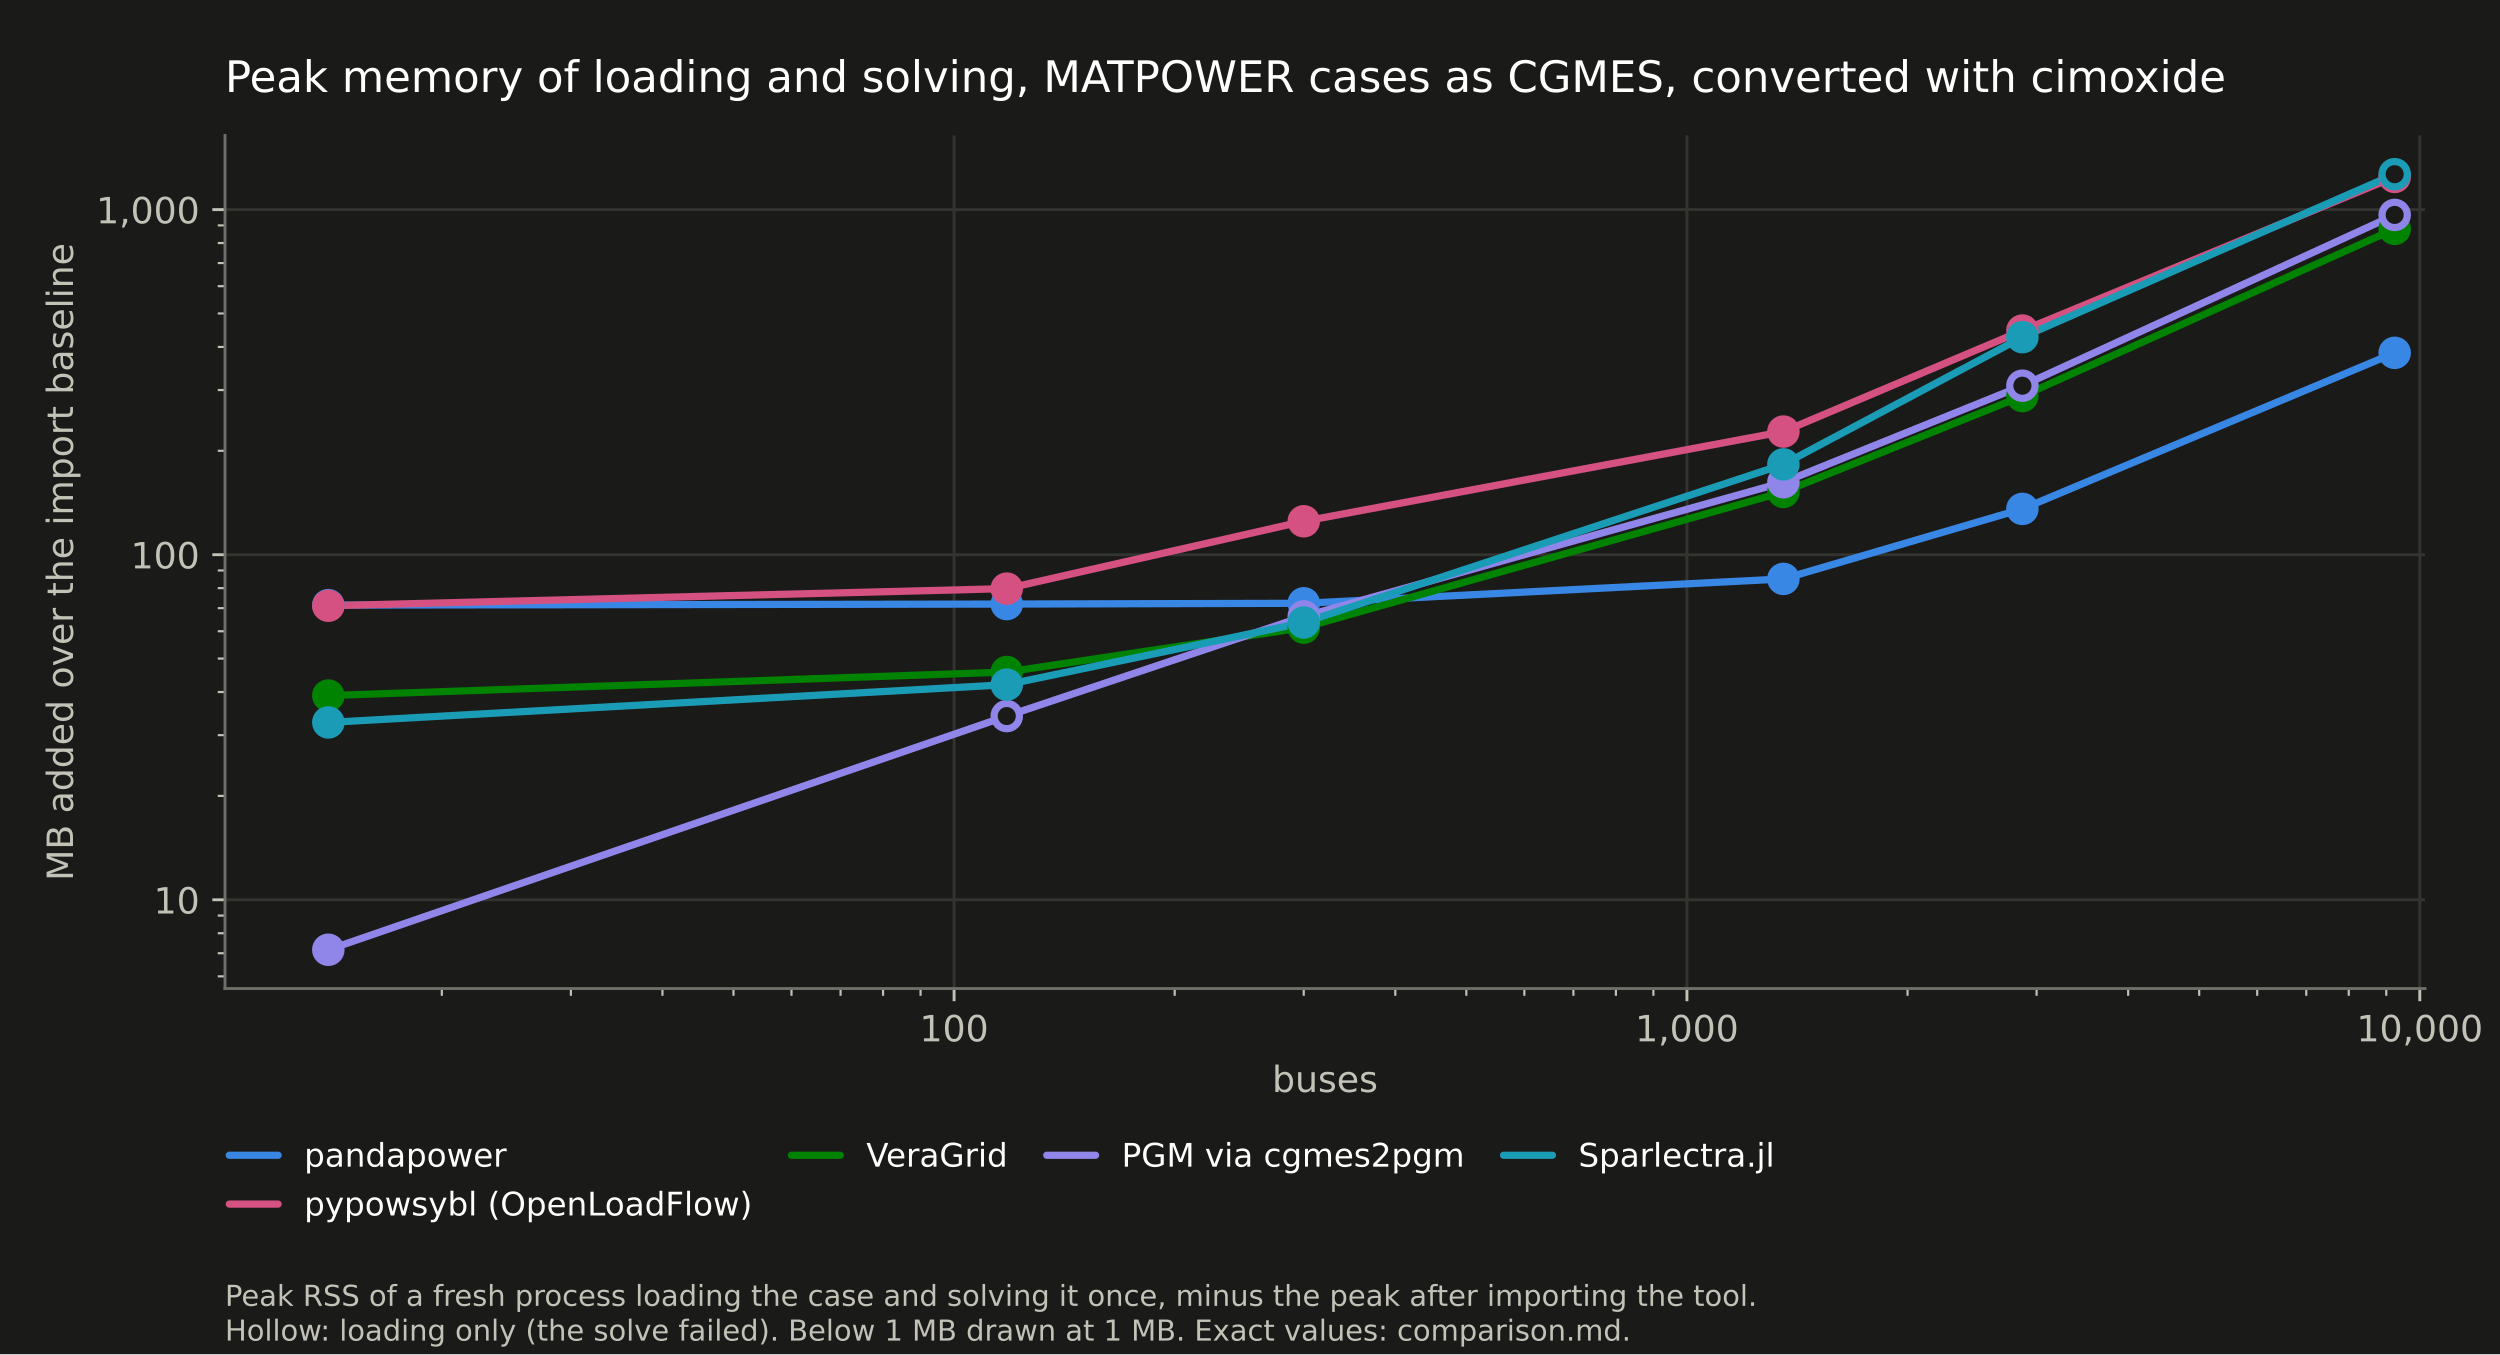
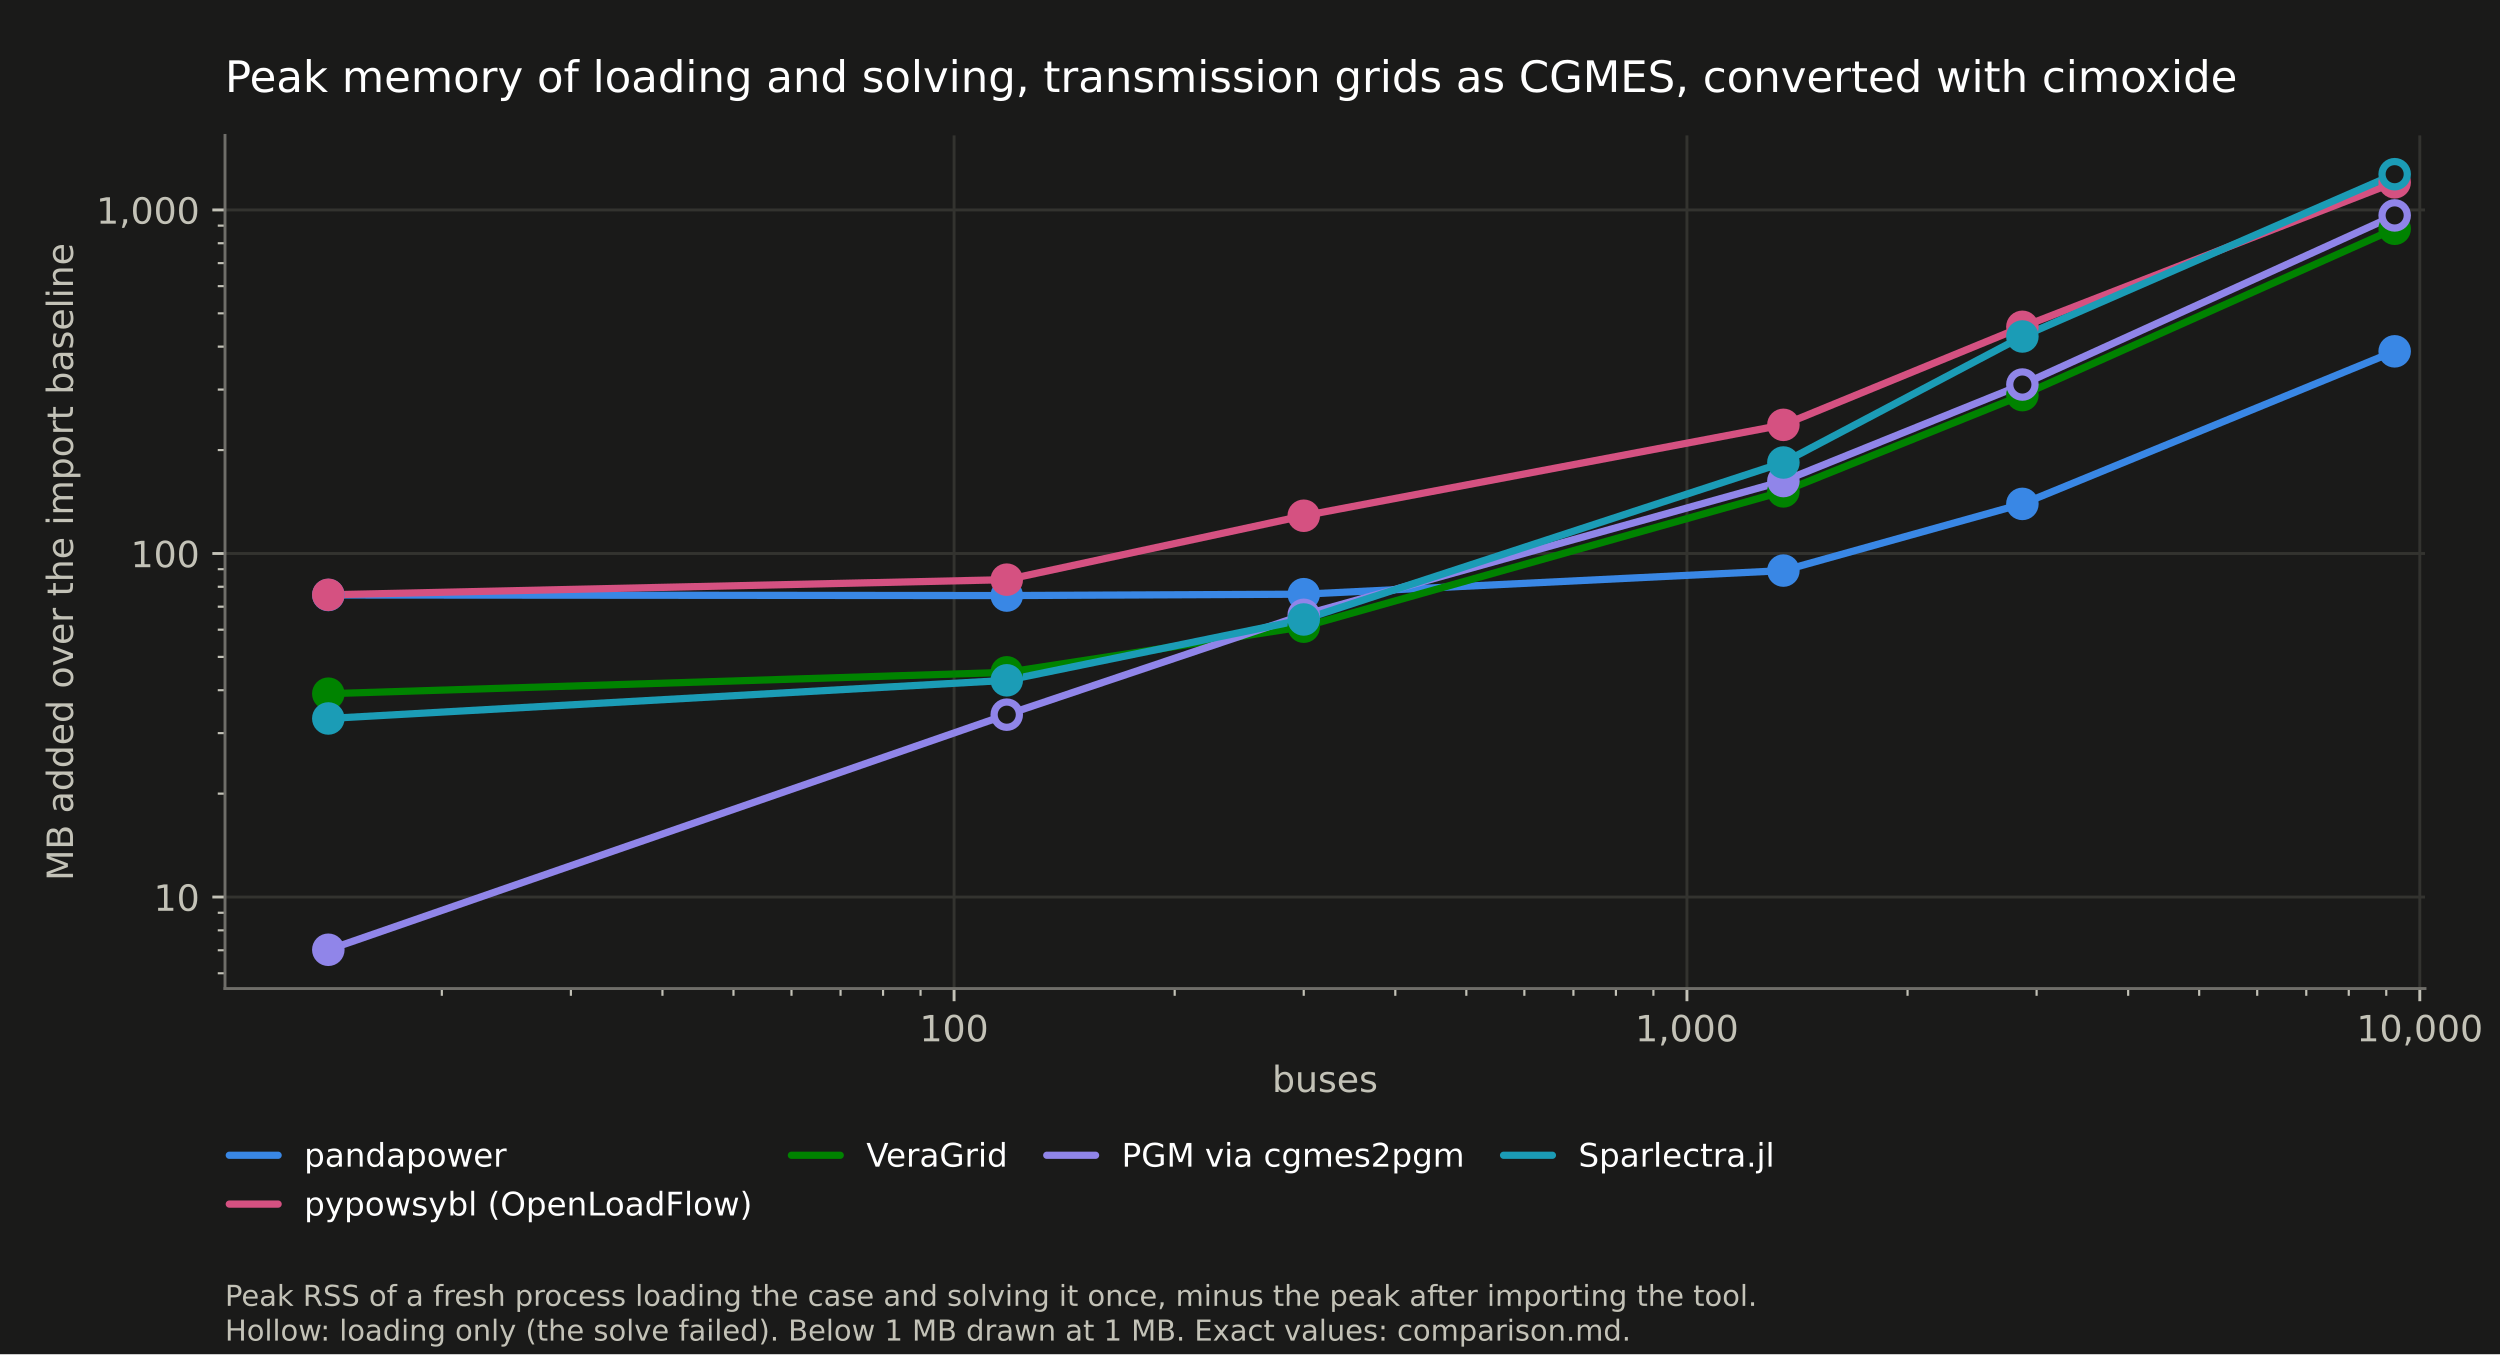
<svg xmlns="http://www.w3.org/2000/svg" xmlns:xlink="http://www.w3.org/1999/xlink" width="691.2pt" height="374.4pt" viewBox="0 0 691.2 374.4" version="1.1">
  <defs>
    <style type="text/css">*{stroke-linejoin: round; stroke-linecap: butt}</style>
  </defs>
  <g id="figure_1">
    <g id="patch_1">
      <path d="M 0 374.4  L 691.2 374.4  L 691.2 0  L 0 0  z " style="fill: #1a1a19" />
    </g>
    <g id="axes_1">
      <g id="patch_2">
        <path d="M 62.208 273.312  L 670.464 273.312  L 670.464 37.44  L 62.208 37.44  z " style="fill: #1a1a19" />
      </g>
      <g id="matplotlib.axis_1">
        <g id="xtick_1">
          <g id="line2d_1">
            <path d="M 263.784 273.312  L 263.784 37.44  " clip-path="url(#pc0a371b898)" style="fill: none; stroke: #33332f; stroke-width: 0.8; stroke-linecap: square" />
          </g>
          <g id="line2d_2">
            <defs>
              <path id="m5ec1d65c88" d="M 0 0  L 0 3.5  " style="stroke: #c3c2b7; stroke-width: 0.8" />
            </defs>
            <g>
              <use xlink:href="#m5ec1d65c88" x="263.784" y="273.312" style="fill: #c3c2b7; stroke: #c3c2b7; stroke-width: 0.8" />
            </g>
          </g>
          <g id="text_1">
            <text style="font-size: 10px; font-family: 'DejaVu Sans', 'Bitstream Vera Sans', 'Computer Modern Sans Serif', 'Lucida Grande', 'Verdana', 'Geneva', 'Lucid', 'Arial', 'Helvetica', 'Avant Garde', sans-serif; text-anchor: middle; fill: #c3c2b7" x="263.784" y="287.91" transform="rotate(-0 263.7842 287.9097)">100</text>
          </g>
        </g>
        <g id="xtick_2">
          <g id="line2d_3">
            <path d="M 466.404 273.312  L 466.404 37.44  " clip-path="url(#pc0a371b898)" style="fill: none; stroke: #33332f; stroke-width: 0.8; stroke-linecap: square" />
          </g>
          <g id="line2d_4">
            <g>
              <use xlink:href="#m5ec1d65c88" x="466.404" y="273.312" style="fill: #c3c2b7; stroke: #c3c2b7; stroke-width: 0.8" />
            </g>
          </g>
          <g id="text_2">
            <text style="font-size: 10px; font-family: 'DejaVu Sans', 'Bitstream Vera Sans', 'Computer Modern Sans Serif', 'Lucida Grande', 'Verdana', 'Geneva', 'Lucid', 'Arial', 'Helvetica', 'Avant Garde', sans-serif; text-anchor: middle; fill: #c3c2b7" x="466.404" y="287.91" transform="rotate(-0 466.4036 287.9097)">1,000</text>
          </g>
        </g>
        <g id="xtick_3">
          <g id="line2d_5">
            <path d="M 669.023 273.312  L 669.023 37.44  " clip-path="url(#pc0a371b898)" style="fill: none; stroke: #33332f; stroke-width: 0.8; stroke-linecap: square" />
          </g>
          <g id="line2d_6">
            <g>
              <use xlink:href="#m5ec1d65c88" x="669.023" y="273.312" style="fill: #c3c2b7; stroke: #c3c2b7; stroke-width: 0.8" />
            </g>
          </g>
          <g id="text_3">
            <text style="font-size: 10px; font-family: 'DejaVu Sans', 'Bitstream Vera Sans', 'Computer Modern Sans Serif', 'Lucida Grande', 'Verdana', 'Geneva', 'Lucid', 'Arial', 'Helvetica', 'Avant Garde', sans-serif; text-anchor: middle; fill: #c3c2b7" x="669.023" y="287.91" transform="rotate(-0 669.023 287.9097)">10,000</text>
          </g>
        </g>
        <g id="xtick_4">
          <g id="line2d_7">
            <defs>
              <path id="m5e015acaa7" d="M 0 0  L 0 2  " style="stroke: #c3c2b7; stroke-width: 0.6" />
            </defs>
            <g>
              <use xlink:href="#m5e015acaa7" x="122.159" y="273.312" style="fill: #c3c2b7; stroke: #c3c2b7; stroke-width: 0.6" />
            </g>
          </g>
        </g>
        <g id="xtick_5">
          <g id="line2d_8">
            <g>
              <use xlink:href="#m5e015acaa7" x="157.839" y="273.312" style="fill: #c3c2b7; stroke: #c3c2b7; stroke-width: 0.6" />
            </g>
          </g>
        </g>
        <g id="xtick_6">
          <g id="line2d_9">
            <g>
              <use xlink:href="#m5e015acaa7" x="183.154" y="273.312" style="fill: #c3c2b7; stroke: #c3c2b7; stroke-width: 0.6" />
            </g>
          </g>
        </g>
        <g id="xtick_7">
          <g id="line2d_10">
            <g>
              <use xlink:href="#m5e015acaa7" x="202.79" y="273.312" style="fill: #c3c2b7; stroke: #c3c2b7; stroke-width: 0.6" />
            </g>
          </g>
        </g>
        <g id="xtick_8">
          <g id="line2d_11">
            <g>
              <use xlink:href="#m5e015acaa7" x="218.833" y="273.312" style="fill: #c3c2b7; stroke: #c3c2b7; stroke-width: 0.6" />
            </g>
          </g>
        </g>
        <g id="xtick_9">
          <g id="line2d_12">
            <g>
              <use xlink:href="#m5e015acaa7" x="232.398" y="273.312" style="fill: #c3c2b7; stroke: #c3c2b7; stroke-width: 0.6" />
            </g>
          </g>
        </g>
        <g id="xtick_10">
          <g id="line2d_13">
            <g>
              <use xlink:href="#m5e015acaa7" x="244.148" y="273.312" style="fill: #c3c2b7; stroke: #c3c2b7; stroke-width: 0.6" />
            </g>
          </g>
        </g>
        <g id="xtick_11">
          <g id="line2d_14">
            <g>
              <use xlink:href="#m5e015acaa7" x="254.513" y="273.312" style="fill: #c3c2b7; stroke: #c3c2b7; stroke-width: 0.6" />
            </g>
          </g>
        </g>
        <g id="xtick_12">
          <g id="line2d_15">
            <g>
              <use xlink:href="#m5e015acaa7" x="324.779" y="273.312" style="fill: #c3c2b7; stroke: #c3c2b7; stroke-width: 0.6" />
            </g>
          </g>
        </g>
        <g id="xtick_13">
          <g id="line2d_16">
            <g>
              <use xlink:href="#m5e015acaa7" x="360.458" y="273.312" style="fill: #c3c2b7; stroke: #c3c2b7; stroke-width: 0.6" />
            </g>
          </g>
        </g>
        <g id="xtick_14">
          <g id="line2d_17">
            <g>
              <use xlink:href="#m5e015acaa7" x="385.773" y="273.312" style="fill: #c3c2b7; stroke: #c3c2b7; stroke-width: 0.6" />
            </g>
          </g>
        </g>
        <g id="xtick_15">
          <g id="line2d_18">
            <g>
              <use xlink:href="#m5e015acaa7" x="405.409" y="273.312" style="fill: #c3c2b7; stroke: #c3c2b7; stroke-width: 0.6" />
            </g>
          </g>
        </g>
        <g id="xtick_16">
          <g id="line2d_19">
            <g>
              <use xlink:href="#m5e015acaa7" x="421.453" y="273.312" style="fill: #c3c2b7; stroke: #c3c2b7; stroke-width: 0.6" />
            </g>
          </g>
        </g>
        <g id="xtick_17">
          <g id="line2d_20">
            <g>
              <use xlink:href="#m5e015acaa7" x="435.017" y="273.312" style="fill: #c3c2b7; stroke: #c3c2b7; stroke-width: 0.6" />
            </g>
          </g>
        </g>
        <g id="xtick_18">
          <g id="line2d_21">
            <g>
              <use xlink:href="#m5e015acaa7" x="446.768" y="273.312" style="fill: #c3c2b7; stroke: #c3c2b7; stroke-width: 0.6" />
            </g>
          </g>
        </g>
        <g id="xtick_19">
          <g id="line2d_22">
            <g>
              <use xlink:href="#m5e015acaa7" x="457.132" y="273.312" style="fill: #c3c2b7; stroke: #c3c2b7; stroke-width: 0.6" />
            </g>
          </g>
        </g>
        <g id="xtick_20">
          <g id="line2d_23">
            <g>
              <use xlink:href="#m5e015acaa7" x="527.398" y="273.312" style="fill: #c3c2b7; stroke: #c3c2b7; stroke-width: 0.6" />
            </g>
          </g>
        </g>
        <g id="xtick_21">
          <g id="line2d_24">
            <g>
              <use xlink:href="#m5e015acaa7" x="563.078" y="273.312" style="fill: #c3c2b7; stroke: #c3c2b7; stroke-width: 0.6" />
            </g>
          </g>
        </g>
        <g id="xtick_22">
          <g id="line2d_25">
            <g>
              <use xlink:href="#m5e015acaa7" x="588.393" y="273.312" style="fill: #c3c2b7; stroke: #c3c2b7; stroke-width: 0.6" />
            </g>
          </g>
        </g>
        <g id="xtick_23">
          <g id="line2d_26">
            <g>
              <use xlink:href="#m5e015acaa7" x="608.029" y="273.312" style="fill: #c3c2b7; stroke: #c3c2b7; stroke-width: 0.6" />
            </g>
          </g>
        </g>
        <g id="xtick_24">
          <g id="line2d_27">
            <g>
              <use xlink:href="#m5e015acaa7" x="624.072" y="273.312" style="fill: #c3c2b7; stroke: #c3c2b7; stroke-width: 0.6" />
            </g>
          </g>
        </g>
        <g id="xtick_25">
          <g id="line2d_28">
            <g>
              <use xlink:href="#m5e015acaa7" x="637.637" y="273.312" style="fill: #c3c2b7; stroke: #c3c2b7; stroke-width: 0.6" />
            </g>
          </g>
        </g>
        <g id="xtick_26">
          <g id="line2d_29">
            <g>
              <use xlink:href="#m5e015acaa7" x="649.387" y="273.312" style="fill: #c3c2b7; stroke: #c3c2b7; stroke-width: 0.6" />
            </g>
          </g>
        </g>
        <g id="xtick_27">
          <g id="line2d_30">
            <g>
              <use xlink:href="#m5e015acaa7" x="659.752" y="273.312" style="fill: #c3c2b7; stroke: #c3c2b7; stroke-width: 0.6" />
            </g>
          </g>
        </g>
        <g id="text_4">
          <text style="font-size: 10px; font-family: 'DejaVu Sans', 'Bitstream Vera Sans', 'Computer Modern Sans Serif', 'Lucida Grande', 'Verdana', 'Geneva', 'Lucid', 'Arial', 'Helvetica', 'Avant Garde', sans-serif; text-anchor: middle; fill: #c3c2b7" x="366.336" y="301.91" transform="rotate(-0 366.336 301.9104)">buses</text>
        </g>
      </g>
      <g id="matplotlib.axis_2">
        <g id="ytick_1">
          <g id="line2d_31">
-             <path d="M 62.208 248.771  L 670.464 248.771  " clip-path="url(#pc0a371b898)" style="fill: none; stroke: #33332f; stroke-width: 0.8; stroke-linecap: square" />
+             <path d="M 62.208 248.015  L 670.464 248.015  " clip-path="url(#pc0a371b898)" style="fill: none; stroke: #33332f; stroke-width: 0.8; stroke-linecap: square" />
          </g>
          <g id="line2d_32">
            <defs>
              <path id="mb448b4ee46" d="M 0 0  L -3.5 0  " style="stroke: #c3c2b7; stroke-width: 0.8" />
            </defs>
            <g>
-               <use xlink:href="#mb448b4ee46" x="62.208" y="248.771" style="fill: #c3c2b7; stroke: #c3c2b7; stroke-width: 0.8" />
+               <use xlink:href="#mb448b4ee46" x="62.208" y="248.015" style="fill: #c3c2b7; stroke: #c3c2b7; stroke-width: 0.8" />
            </g>
          </g>
          <g id="text_5">
-             <text style="font-size: 10px; font-family: 'DejaVu Sans', 'Bitstream Vera Sans', 'Computer Modern Sans Serif', 'Lucida Grande', 'Verdana', 'Geneva', 'Lucid', 'Arial', 'Helvetica', 'Avant Garde', sans-serif; text-anchor: end; fill: #c3c2b7" x="55.208" y="252.57" transform="rotate(-0 55.208 252.57)">10</text>
+             <text style="font-size: 10px; font-family: 'DejaVu Sans', 'Bitstream Vera Sans', 'Computer Modern Sans Serif', 'Lucida Grande', 'Verdana', 'Geneva', 'Lucid', 'Arial', 'Helvetica', 'Avant Garde', sans-serif; text-anchor: end; fill: #c3c2b7" x="55.208" y="251.813" transform="rotate(-0 55.208 251.8134)">10</text>
          </g>
        </g>
        <g id="ytick_2">
          <g id="line2d_33">
-             <path d="M 62.208 153.361  L 670.464 153.361  " clip-path="url(#pc0a371b898)" style="fill: none; stroke: #33332f; stroke-width: 0.8; stroke-linecap: square" />
+             <path d="M 62.208 153.027  L 670.464 153.027  " clip-path="url(#pc0a371b898)" style="fill: none; stroke: #33332f; stroke-width: 0.8; stroke-linecap: square" />
          </g>
          <g id="line2d_34">
            <g>
-               <use xlink:href="#mb448b4ee46" x="62.208" y="153.361" style="fill: #c3c2b7; stroke: #c3c2b7; stroke-width: 0.8" />
+               <use xlink:href="#mb448b4ee46" x="62.208" y="153.027" style="fill: #c3c2b7; stroke: #c3c2b7; stroke-width: 0.8" />
            </g>
          </g>
          <g id="text_6">
-             <text style="font-size: 10px; font-family: 'DejaVu Sans', 'Bitstream Vera Sans', 'Computer Modern Sans Serif', 'Lucida Grande', 'Verdana', 'Geneva', 'Lucid', 'Arial', 'Helvetica', 'Avant Garde', sans-serif; text-anchor: end; fill: #c3c2b7" x="55.208" y="157.159" transform="rotate(-0 55.208 157.1595)">100</text>
+             <text style="font-size: 10px; font-family: 'DejaVu Sans', 'Bitstream Vera Sans', 'Computer Modern Sans Serif', 'Lucida Grande', 'Verdana', 'Geneva', 'Lucid', 'Arial', 'Helvetica', 'Avant Garde', sans-serif; text-anchor: end; fill: #c3c2b7" x="55.208" y="156.825" transform="rotate(-0 55.208 156.8254)">100</text>
          </g>
        </g>
        <g id="ytick_3">
          <g id="line2d_35">
-             <path d="M 62.208 57.95  L 670.464 57.95  " clip-path="url(#pc0a371b898)" style="fill: none; stroke: #33332f; stroke-width: 0.8; stroke-linecap: square" />
+             <path d="M 62.208 58.039  L 670.464 58.039  " clip-path="url(#pc0a371b898)" style="fill: none; stroke: #33332f; stroke-width: 0.8; stroke-linecap: square" />
          </g>
          <g id="line2d_36">
            <g>
-               <use xlink:href="#mb448b4ee46" x="62.208" y="57.95" style="fill: #c3c2b7; stroke: #c3c2b7; stroke-width: 0.8" />
+               <use xlink:href="#mb448b4ee46" x="62.208" y="58.039" style="fill: #c3c2b7; stroke: #c3c2b7; stroke-width: 0.8" />
            </g>
          </g>
          <g id="text_7">
-             <text style="font-size: 10px; font-family: 'DejaVu Sans', 'Bitstream Vera Sans', 'Computer Modern Sans Serif', 'Lucida Grande', 'Verdana', 'Geneva', 'Lucid', 'Arial', 'Helvetica', 'Avant Garde', sans-serif; text-anchor: end; fill: #c3c2b7" x="55.208" y="61.749" transform="rotate(-0 55.208 61.74888)">1,000</text>
+             <text style="font-size: 10px; font-family: 'DejaVu Sans', 'Bitstream Vera Sans', 'Computer Modern Sans Serif', 'Lucida Grande', 'Verdana', 'Geneva', 'Lucid', 'Arial', 'Helvetica', 'Avant Garde', sans-serif; text-anchor: end; fill: #c3c2b7" x="55.208" y="61.837" transform="rotate(-0 55.208 61.83739)">1,000</text>
          </g>
        </g>
        <g id="ytick_4">
          <g id="line2d_37">
            <defs>
              <path id="m039c7db84e" d="M 0 0  L -2 0  " style="stroke: #c3c2b7; stroke-width: 0.6" />
            </defs>
            <g>
-               <use xlink:href="#m039c7db84e" x="62.208" y="269.938" style="fill: #c3c2b7; stroke: #c3c2b7; stroke-width: 0.6" />
+               <use xlink:href="#m039c7db84e" x="62.208" y="269.088" style="fill: #c3c2b7; stroke: #c3c2b7; stroke-width: 0.6" />
            </g>
          </g>
        </g>
        <g id="ytick_5">
          <g id="line2d_38">
            <g>
-               <use xlink:href="#m039c7db84e" x="62.208" y="263.551" style="fill: #c3c2b7; stroke: #c3c2b7; stroke-width: 0.6" />
+               <use xlink:href="#m039c7db84e" x="62.208" y="262.728" style="fill: #c3c2b7; stroke: #c3c2b7; stroke-width: 0.6" />
            </g>
          </g>
        </g>
        <g id="ytick_6">
          <g id="line2d_39">
            <g>
-               <use xlink:href="#m039c7db84e" x="62.208" y="258.017" style="fill: #c3c2b7; stroke: #c3c2b7; stroke-width: 0.6" />
+               <use xlink:href="#m039c7db84e" x="62.208" y="257.22" style="fill: #c3c2b7; stroke: #c3c2b7; stroke-width: 0.6" />
            </g>
          </g>
        </g>
        <g id="ytick_7">
          <g id="line2d_40">
            <g>
-               <use xlink:href="#m039c7db84e" x="62.208" y="253.137" style="fill: #c3c2b7; stroke: #c3c2b7; stroke-width: 0.6" />
+               <use xlink:href="#m039c7db84e" x="62.208" y="252.361" style="fill: #c3c2b7; stroke: #c3c2b7; stroke-width: 0.6" />
            </g>
          </g>
        </g>
        <g id="ytick_8">
          <g id="line2d_41">
            <g>
-               <use xlink:href="#m039c7db84e" x="62.208" y="220.05" style="fill: #c3c2b7; stroke: #c3c2b7; stroke-width: 0.6" />
+               <use xlink:href="#m039c7db84e" x="62.208" y="219.42" style="fill: #c3c2b7; stroke: #c3c2b7; stroke-width: 0.6" />
            </g>
          </g>
        </g>
        <g id="ytick_9">
          <g id="line2d_42">
            <g>
-               <use xlink:href="#m039c7db84e" x="62.208" y="203.249" style="fill: #c3c2b7; stroke: #c3c2b7; stroke-width: 0.6" />
+               <use xlink:href="#m039c7db84e" x="62.208" y="202.694" style="fill: #c3c2b7; stroke: #c3c2b7; stroke-width: 0.6" />
            </g>
          </g>
        </g>
        <g id="ytick_10">
          <g id="line2d_43">
            <g>
-               <use xlink:href="#m039c7db84e" x="62.208" y="191.328" style="fill: #c3c2b7; stroke: #c3c2b7; stroke-width: 0.6" />
+               <use xlink:href="#m039c7db84e" x="62.208" y="190.826" style="fill: #c3c2b7; stroke: #c3c2b7; stroke-width: 0.6" />
            </g>
          </g>
        </g>
        <g id="ytick_11">
          <g id="line2d_44">
            <g>
-               <use xlink:href="#m039c7db84e" x="62.208" y="182.082" style="fill: #c3c2b7; stroke: #c3c2b7; stroke-width: 0.6" />
+               <use xlink:href="#m039c7db84e" x="62.208" y="181.621" style="fill: #c3c2b7; stroke: #c3c2b7; stroke-width: 0.6" />
            </g>
          </g>
        </g>
        <g id="ytick_12">
          <g id="line2d_45">
            <g>
-               <use xlink:href="#m039c7db84e" x="62.208" y="174.527" style="fill: #c3c2b7; stroke: #c3c2b7; stroke-width: 0.6" />
+               <use xlink:href="#m039c7db84e" x="62.208" y="174.1" style="fill: #c3c2b7; stroke: #c3c2b7; stroke-width: 0.6" />
            </g>
          </g>
        </g>
        <g id="ytick_13">
          <g id="line2d_46">
            <g>
-               <use xlink:href="#m039c7db84e" x="62.208" y="168.14" style="fill: #c3c2b7; stroke: #c3c2b7; stroke-width: 0.6" />
+               <use xlink:href="#m039c7db84e" x="62.208" y="167.74" style="fill: #c3c2b7; stroke: #c3c2b7; stroke-width: 0.6" />
            </g>
          </g>
        </g>
        <g id="ytick_14">
          <g id="line2d_47">
            <g>
-               <use xlink:href="#m039c7db84e" x="62.208" y="162.607" style="fill: #c3c2b7; stroke: #c3c2b7; stroke-width: 0.6" />
+               <use xlink:href="#m039c7db84e" x="62.208" y="162.232" style="fill: #c3c2b7; stroke: #c3c2b7; stroke-width: 0.6" />
            </g>
          </g>
        </g>
        <g id="ytick_15">
          <g id="line2d_48">
            <g>
-               <use xlink:href="#m039c7db84e" x="62.208" y="157.726" style="fill: #c3c2b7; stroke: #c3c2b7; stroke-width: 0.6" />
+               <use xlink:href="#m039c7db84e" x="62.208" y="157.373" style="fill: #c3c2b7; stroke: #c3c2b7; stroke-width: 0.6" />
            </g>
          </g>
        </g>
        <g id="ytick_16">
          <g id="line2d_49">
            <g>
-               <use xlink:href="#m039c7db84e" x="62.208" y="124.639" style="fill: #c3c2b7; stroke: #c3c2b7; stroke-width: 0.6" />
+               <use xlink:href="#m039c7db84e" x="62.208" y="124.432" style="fill: #c3c2b7; stroke: #c3c2b7; stroke-width: 0.6" />
            </g>
          </g>
        </g>
        <g id="ytick_17">
          <g id="line2d_50">
            <g>
-               <use xlink:href="#m039c7db84e" x="62.208" y="107.838" style="fill: #c3c2b7; stroke: #c3c2b7; stroke-width: 0.6" />
+               <use xlink:href="#m039c7db84e" x="62.208" y="107.706" style="fill: #c3c2b7; stroke: #c3c2b7; stroke-width: 0.6" />
            </g>
          </g>
        </g>
        <g id="ytick_18">
          <g id="line2d_51">
            <g>
-               <use xlink:href="#m039c7db84e" x="62.208" y="95.918" style="fill: #c3c2b7; stroke: #c3c2b7; stroke-width: 0.6" />
+               <use xlink:href="#m039c7db84e" x="62.208" y="95.838" style="fill: #c3c2b7; stroke: #c3c2b7; stroke-width: 0.6" />
            </g>
          </g>
        </g>
        <g id="ytick_19">
          <g id="line2d_52">
            <g>
-               <use xlink:href="#m039c7db84e" x="62.208" y="86.671" style="fill: #c3c2b7; stroke: #c3c2b7; stroke-width: 0.6" />
+               <use xlink:href="#m039c7db84e" x="62.208" y="86.633" style="fill: #c3c2b7; stroke: #c3c2b7; stroke-width: 0.6" />
            </g>
          </g>
        </g>
        <g id="ytick_20">
          <g id="line2d_53">
            <g>
-               <use xlink:href="#m039c7db84e" x="62.208" y="79.117" style="fill: #c3c2b7; stroke: #c3c2b7; stroke-width: 0.6" />
+               <use xlink:href="#m039c7db84e" x="62.208" y="79.112" style="fill: #c3c2b7; stroke: #c3c2b7; stroke-width: 0.6" />
            </g>
          </g>
        </g>
        <g id="ytick_21">
          <g id="line2d_54">
            <g>
-               <use xlink:href="#m039c7db84e" x="62.208" y="72.729" style="fill: #c3c2b7; stroke: #c3c2b7; stroke-width: 0.6" />
+               <use xlink:href="#m039c7db84e" x="62.208" y="72.752" style="fill: #c3c2b7; stroke: #c3c2b7; stroke-width: 0.6" />
            </g>
          </g>
        </g>
        <g id="ytick_22">
          <g id="line2d_55">
            <g>
-               <use xlink:href="#m039c7db84e" x="62.208" y="67.196" style="fill: #c3c2b7; stroke: #c3c2b7; stroke-width: 0.6" />
+               <use xlink:href="#m039c7db84e" x="62.208" y="67.244" style="fill: #c3c2b7; stroke: #c3c2b7; stroke-width: 0.6" />
            </g>
          </g>
        </g>
        <g id="ytick_23">
          <g id="line2d_56">
            <g>
-               <use xlink:href="#m039c7db84e" x="62.208" y="62.316" style="fill: #c3c2b7; stroke: #c3c2b7; stroke-width: 0.6" />
+               <use xlink:href="#m039c7db84e" x="62.208" y="62.385" style="fill: #c3c2b7; stroke: #c3c2b7; stroke-width: 0.6" />
            </g>
          </g>
        </g>
        <g id="text_8">
          <text style="font-size: 10px; font-family: 'DejaVu Sans', 'Bitstream Vera Sans', 'Computer Modern Sans Serif', 'Lucida Grande', 'Verdana', 'Geneva', 'Lucid', 'Arial', 'Helvetica', 'Avant Garde', sans-serif; text-anchor: middle; fill: #c3c2b7" x="20.178" y="155.376" transform="rotate(-90 20.17753 155.376)">MB added over the import baseline</text>
        </g>
      </g>
      <g id="line2d_57">
-         <path d="M 90.773 167.302  L 278.349 167.011  L 360.458 166.798  L 493.072 160.055  L 559.149 140.698  L 662.077 97.555  " clip-path="url(#pc0a371b898)" style="fill: none; stroke: #3987e5; stroke-width: 2; stroke-linecap: round" />
+         <path d="M 90.773 164.501  L 278.349 164.661  L 360.458 164.28  L 493.072 157.754  L 559.149 139.318  L 662.077 97.137  " clip-path="url(#pc0a371b898)" style="fill: none; stroke: #3987e5; stroke-width: 2; stroke-linecap: round" />
      </g>
      <g id="line2d_58">
-         <path d="M 90.773 167.477  L 278.349 162.739  L 360.458 144.12  L 493.072 119.322  L 559.149 91.391  L 662.077 48.913  " clip-path="url(#pc0a371b898)" style="fill: none; stroke: #d55181; stroke-width: 2; stroke-linecap: round" />
+         <path d="M 90.773 164.454  L 278.349 160.265  L 360.458 142.596  L 493.072 117.463  L 559.149 90.361  L 662.077 50.41  " clip-path="url(#pc0a371b898)" style="fill: none; stroke: #d55181; stroke-width: 2; stroke-linecap: round" />
      </g>
      <g id="line2d_59">
-         <path d="M 90.773 192.311  L 278.349 185.798  L 360.458 173.523  L 493.072 136.017  L 559.149 109.499  L 662.077 63.279  " clip-path="url(#pc0a371b898)" style="fill: none; stroke: #008300; stroke-width: 2; stroke-linecap: round" />
+         <path d="M 90.773 191.792  L 278.349 185.889  L 360.458 173.265  L 493.072 135.857  L 559.149 109.241  L 662.077 63.246  " clip-path="url(#pc0a371b898)" style="fill: none; stroke: #008300; stroke-width: 2; stroke-linecap: round" />
      </g>
      <g id="line2d_60">
-         <path d="M 90.773 262.591  L 278.349 197.977  L 360.458 170.424  L 493.072 133.332  L 559.149 106.641  L 662.077 59.423  " clip-path="url(#pc0a371b898)" style="fill: none; stroke: #9085e9; stroke-width: 2; stroke-linecap: round" />
+         <path d="M 90.773 262.591  L 278.349 197.592  L 360.458 169.99  L 493.072 133  L 559.149 106.318  L 662.077 59.557  " clip-path="url(#pc0a371b898)" style="fill: none; stroke: #9085e9; stroke-width: 2; stroke-linecap: round" />
      </g>
      <g id="line2d_61">
-         <path d="M 90.773 199.738  L 278.349 189.287  L 360.458 172.107  L 493.072 128.389  L 559.149 93.216  L 662.077 48.161  " clip-path="url(#pc0a371b898)" style="fill: none; stroke: #1b9cb6; stroke-width: 2; stroke-linecap: round" />
+         <path d="M 90.773 198.645  L 278.349 188.095  L 360.458 171.271  L 493.072 127.877  L 559.149 93.03  L 662.077 48.161  " clip-path="url(#pc0a371b898)" style="fill: none; stroke: #1b9cb6; stroke-width: 2; stroke-linecap: round" />
      </g>
      <g id="patch_3">
        <path d="M 62.208 273.312  L 62.208 37.44  " style="fill: none; stroke: #6f6e69; stroke-width: 0.8; stroke-linejoin: miter; stroke-linecap: square" />
      </g>
      <g id="patch_4">
        <path d="M 62.208 273.312  L 670.464 273.312  " style="fill: none; stroke: #6f6e69; stroke-width: 0.8; stroke-linejoin: miter; stroke-linecap: square" />
      </g>
      <g id="line2d_62">
        <defs>
          <path id="m8c884c521c" d="M 0 3.5  C 0.928 3.5 1.819 3.131 2.475 2.475  C 3.131 1.819 3.5 0.928 3.5 0  C 3.5 -0.928 3.131 -1.819 2.475 -2.475  C 1.819 -3.131 0.928 -3.5 0 -3.5  C -0.928 -3.5 -1.819 -3.131 -2.475 -2.475  C -3.131 -1.819 -3.5 -0.928 -3.5 0  C -3.5 0.928 -3.131 1.819 -2.475 2.475  C -1.819 3.131 -0.928 3.5 0 3.5  z " style="stroke: #3987e5; stroke-width: 2" />
        </defs>
        <g clip-path="url(#pc0a371b898)">
-           <use xlink:href="#m8c884c521c" x="90.773" y="167.302" style="fill: #3987e5; stroke: #3987e5; stroke-width: 2" />
+           <use xlink:href="#m8c884c521c" x="90.773" y="164.501" style="fill: #3987e5; stroke: #3987e5; stroke-width: 2" />
        </g>
      </g>
      <g id="line2d_63">
        <g clip-path="url(#pc0a371b898)">
-           <use xlink:href="#m8c884c521c" x="278.349" y="167.011" style="fill: #3987e5; stroke: #3987e5; stroke-width: 2" />
+           <use xlink:href="#m8c884c521c" x="278.349" y="164.661" style="fill: #3987e5; stroke: #3987e5; stroke-width: 2" />
        </g>
      </g>
      <g id="line2d_64">
        <g clip-path="url(#pc0a371b898)">
-           <use xlink:href="#m8c884c521c" x="360.458" y="166.798" style="fill: #3987e5; stroke: #3987e5; stroke-width: 2" />
+           <use xlink:href="#m8c884c521c" x="360.458" y="164.28" style="fill: #3987e5; stroke: #3987e5; stroke-width: 2" />
        </g>
      </g>
      <g id="line2d_65">
        <g clip-path="url(#pc0a371b898)">
-           <use xlink:href="#m8c884c521c" x="493.072" y="160.055" style="fill: #3987e5; stroke: #3987e5; stroke-width: 2" />
+           <use xlink:href="#m8c884c521c" x="493.072" y="157.754" style="fill: #3987e5; stroke: #3987e5; stroke-width: 2" />
        </g>
      </g>
      <g id="line2d_66">
        <g clip-path="url(#pc0a371b898)">
-           <use xlink:href="#m8c884c521c" x="559.149" y="140.698" style="fill: #3987e5; stroke: #3987e5; stroke-width: 2" />
+           <use xlink:href="#m8c884c521c" x="559.149" y="139.318" style="fill: #3987e5; stroke: #3987e5; stroke-width: 2" />
        </g>
      </g>
      <g id="line2d_67">
        <g clip-path="url(#pc0a371b898)">
-           <use xlink:href="#m8c884c521c" x="662.077" y="97.555" style="fill: #3987e5; stroke: #3987e5; stroke-width: 2" />
+           <use xlink:href="#m8c884c521c" x="662.077" y="97.137" style="fill: #3987e5; stroke: #3987e5; stroke-width: 2" />
        </g>
      </g>
      <g id="line2d_68">
        <defs>
          <path id="mc2f7c8847a" d="M 0 3.5  C 0.928 3.5 1.819 3.131 2.475 2.475  C 3.131 1.819 3.5 0.928 3.5 0  C 3.5 -0.928 3.131 -1.819 2.475 -2.475  C 1.819 -3.131 0.928 -3.5 0 -3.5  C -0.928 -3.5 -1.819 -3.131 -2.475 -2.475  C -3.131 -1.819 -3.5 -0.928 -3.5 0  C -3.5 0.928 -3.131 1.819 -2.475 2.475  C -1.819 3.131 -0.928 3.5 0 3.5  z " style="stroke: #d55181; stroke-width: 2" />
        </defs>
        <g clip-path="url(#pc0a371b898)">
-           <use xlink:href="#mc2f7c8847a" x="90.773" y="167.477" style="fill: #d55181; stroke: #d55181; stroke-width: 2" />
+           <use xlink:href="#mc2f7c8847a" x="90.773" y="164.454" style="fill: #d55181; stroke: #d55181; stroke-width: 2" />
        </g>
      </g>
      <g id="line2d_69">
        <g clip-path="url(#pc0a371b898)">
-           <use xlink:href="#mc2f7c8847a" x="278.349" y="162.739" style="fill: #d55181; stroke: #d55181; stroke-width: 2" />
+           <use xlink:href="#mc2f7c8847a" x="278.349" y="160.265" style="fill: #d55181; stroke: #d55181; stroke-width: 2" />
        </g>
      </g>
      <g id="line2d_70">
        <g clip-path="url(#pc0a371b898)">
-           <use xlink:href="#mc2f7c8847a" x="360.458" y="144.12" style="fill: #d55181; stroke: #d55181; stroke-width: 2" />
+           <use xlink:href="#mc2f7c8847a" x="360.458" y="142.596" style="fill: #d55181; stroke: #d55181; stroke-width: 2" />
        </g>
      </g>
      <g id="line2d_71">
        <g clip-path="url(#pc0a371b898)">
-           <use xlink:href="#mc2f7c8847a" x="493.072" y="119.322" style="fill: #d55181; stroke: #d55181; stroke-width: 2" />
+           <use xlink:href="#mc2f7c8847a" x="493.072" y="117.463" style="fill: #d55181; stroke: #d55181; stroke-width: 2" />
        </g>
      </g>
      <g id="line2d_72">
        <g clip-path="url(#pc0a371b898)">
-           <use xlink:href="#mc2f7c8847a" x="559.149" y="91.391" style="fill: #d55181; stroke: #d55181; stroke-width: 2" />
+           <use xlink:href="#mc2f7c8847a" x="559.149" y="90.361" style="fill: #d55181; stroke: #d55181; stroke-width: 2" />
        </g>
      </g>
      <g id="line2d_73">
        <g clip-path="url(#pc0a371b898)">
-           <use xlink:href="#mc2f7c8847a" x="662.077" y="48.913" style="fill: #d55181; stroke: #d55181; stroke-width: 2" />
+           <use xlink:href="#mc2f7c8847a" x="662.077" y="50.41" style="fill: #d55181; stroke: #d55181; stroke-width: 2" />
        </g>
      </g>
      <g id="line2d_74">
        <defs>
          <path id="m8a57e56164" d="M 0 3.5  C 0.928 3.5 1.819 3.131 2.475 2.475  C 3.131 1.819 3.5 0.928 3.5 0  C 3.5 -0.928 3.131 -1.819 2.475 -2.475  C 1.819 -3.131 0.928 -3.5 0 -3.5  C -0.928 -3.5 -1.819 -3.131 -2.475 -2.475  C -3.131 -1.819 -3.5 -0.928 -3.5 0  C -3.5 0.928 -3.131 1.819 -2.475 2.475  C -1.819 3.131 -0.928 3.5 0 3.5  z " style="stroke: #008300; stroke-width: 2" />
        </defs>
        <g clip-path="url(#pc0a371b898)">
-           <use xlink:href="#m8a57e56164" x="90.773" y="192.311" style="fill: #008300; stroke: #008300; stroke-width: 2" />
+           <use xlink:href="#m8a57e56164" x="90.773" y="191.792" style="fill: #008300; stroke: #008300; stroke-width: 2" />
        </g>
      </g>
      <g id="line2d_75">
        <g clip-path="url(#pc0a371b898)">
-           <use xlink:href="#m8a57e56164" x="278.349" y="185.798" style="fill: #008300; stroke: #008300; stroke-width: 2" />
+           <use xlink:href="#m8a57e56164" x="278.349" y="185.889" style="fill: #008300; stroke: #008300; stroke-width: 2" />
        </g>
      </g>
      <g id="line2d_76">
        <g clip-path="url(#pc0a371b898)">
-           <use xlink:href="#m8a57e56164" x="360.458" y="173.523" style="fill: #008300; stroke: #008300; stroke-width: 2" />
+           <use xlink:href="#m8a57e56164" x="360.458" y="173.265" style="fill: #008300; stroke: #008300; stroke-width: 2" />
        </g>
      </g>
      <g id="line2d_77">
        <g clip-path="url(#pc0a371b898)">
-           <use xlink:href="#m8a57e56164" x="493.072" y="136.017" style="fill: #008300; stroke: #008300; stroke-width: 2" />
+           <use xlink:href="#m8a57e56164" x="493.072" y="135.857" style="fill: #008300; stroke: #008300; stroke-width: 2" />
        </g>
      </g>
      <g id="line2d_78">
        <g clip-path="url(#pc0a371b898)">
-           <use xlink:href="#m8a57e56164" x="559.149" y="109.499" style="fill: #008300; stroke: #008300; stroke-width: 2" />
+           <use xlink:href="#m8a57e56164" x="559.149" y="109.241" style="fill: #008300; stroke: #008300; stroke-width: 2" />
        </g>
      </g>
      <g id="line2d_79">
        <g clip-path="url(#pc0a371b898)">
-           <use xlink:href="#m8a57e56164" x="662.077" y="63.279" style="fill: #008300; stroke: #008300; stroke-width: 2" />
+           <use xlink:href="#m8a57e56164" x="662.077" y="63.246" style="fill: #008300; stroke: #008300; stroke-width: 2" />
        </g>
      </g>
      <g id="line2d_80">
        <defs>
          <path id="mc57f219ca8" d="M 0 3.5  C 0.928 3.5 1.819 3.131 2.475 2.475  C 3.131 1.819 3.5 0.928 3.5 0  C 3.5 -0.928 3.131 -1.819 2.475 -2.475  C 1.819 -3.131 0.928 -3.5 0 -3.5  C -0.928 -3.5 -1.819 -3.131 -2.475 -2.475  C -3.131 -1.819 -3.5 -0.928 -3.5 0  C -3.5 0.928 -3.131 1.819 -2.475 2.475  C -1.819 3.131 -0.928 3.5 0 3.5  z " style="stroke: #9085e9; stroke-width: 2" />
        </defs>
        <g clip-path="url(#pc0a371b898)">
          <use xlink:href="#mc57f219ca8" x="90.773" y="262.591" style="fill: #9085e9; stroke: #9085e9; stroke-width: 2" />
        </g>
      </g>
      <g id="line2d_81">
        <defs>
          <path id="m82c6525af8" d="M 0 3.5  C 0.928 3.5 1.819 3.131 2.475 2.475  C 3.131 1.819 3.5 0.928 3.5 0  C 3.5 -0.928 3.131 -1.819 2.475 -2.475  C 1.819 -3.131 0.928 -3.5 0 -3.5  C -0.928 -3.5 -1.819 -3.131 -2.475 -2.475  C -3.131 -1.819 -3.5 -0.928 -3.5 0  C -3.5 0.928 -3.131 1.819 -2.475 2.475  C -1.819 3.131 -0.928 3.5 0 3.5  z " style="stroke: #9085e9; stroke-width: 2" />
        </defs>
        <g clip-path="url(#pc0a371b898)">
-           <use xlink:href="#m82c6525af8" x="278.349" y="197.977" style="fill: #1a1a19; stroke: #9085e9; stroke-width: 2" />
+           <use xlink:href="#m82c6525af8" x="278.349" y="197.592" style="fill: #1a1a19; stroke: #9085e9; stroke-width: 2" />
        </g>
      </g>
      <g id="line2d_82">
        <g clip-path="url(#pc0a371b898)">
-           <use xlink:href="#m82c6525af8" x="360.458" y="170.424" style="fill: #1a1a19; stroke: #9085e9; stroke-width: 2" />
+           <use xlink:href="#m82c6525af8" x="360.458" y="169.99" style="fill: #1a1a19; stroke: #9085e9; stroke-width: 2" />
        </g>
      </g>
      <g id="line2d_83">
        <g clip-path="url(#pc0a371b898)">
-           <use xlink:href="#mc57f219ca8" x="493.072" y="133.332" style="fill: #9085e9; stroke: #9085e9; stroke-width: 2" />
+           <use xlink:href="#mc57f219ca8" x="493.072" y="133" style="fill: #9085e9; stroke: #9085e9; stroke-width: 2" />
        </g>
      </g>
      <g id="line2d_84">
        <g clip-path="url(#pc0a371b898)">
-           <use xlink:href="#m82c6525af8" x="559.149" y="106.641" style="fill: #1a1a19; stroke: #9085e9; stroke-width: 2" />
+           <use xlink:href="#m82c6525af8" x="559.149" y="106.318" style="fill: #1a1a19; stroke: #9085e9; stroke-width: 2" />
        </g>
      </g>
      <g id="line2d_85">
        <g clip-path="url(#pc0a371b898)">
-           <use xlink:href="#m82c6525af8" x="662.077" y="59.423" style="fill: #1a1a19; stroke: #9085e9; stroke-width: 2" />
+           <use xlink:href="#m82c6525af8" x="662.077" y="59.557" style="fill: #1a1a19; stroke: #9085e9; stroke-width: 2" />
        </g>
      </g>
      <g id="line2d_86">
        <defs>
          <path id="mf96da0c915" d="M 0 3.5  C 0.928 3.5 1.819 3.131 2.475 2.475  C 3.131 1.819 3.5 0.928 3.5 0  C 3.5 -0.928 3.131 -1.819 2.475 -2.475  C 1.819 -3.131 0.928 -3.5 0 -3.5  C -0.928 -3.5 -1.819 -3.131 -2.475 -2.475  C -3.131 -1.819 -3.5 -0.928 -3.5 0  C -3.5 0.928 -3.131 1.819 -2.475 2.475  C -1.819 3.131 -0.928 3.5 0 3.5  z " style="stroke: #1b9cb6; stroke-width: 2" />
        </defs>
        <g clip-path="url(#pc0a371b898)">
-           <use xlink:href="#mf96da0c915" x="90.773" y="199.738" style="fill: #1b9cb6; stroke: #1b9cb6; stroke-width: 2" />
+           <use xlink:href="#mf96da0c915" x="90.773" y="198.645" style="fill: #1b9cb6; stroke: #1b9cb6; stroke-width: 2" />
        </g>
      </g>
      <g id="line2d_87">
        <g clip-path="url(#pc0a371b898)">
-           <use xlink:href="#mf96da0c915" x="278.349" y="189.287" style="fill: #1b9cb6; stroke: #1b9cb6; stroke-width: 2" />
+           <use xlink:href="#mf96da0c915" x="278.349" y="188.095" style="fill: #1b9cb6; stroke: #1b9cb6; stroke-width: 2" />
        </g>
      </g>
      <g id="line2d_88">
        <g clip-path="url(#pc0a371b898)">
-           <use xlink:href="#mf96da0c915" x="360.458" y="172.107" style="fill: #1b9cb6; stroke: #1b9cb6; stroke-width: 2" />
+           <use xlink:href="#mf96da0c915" x="360.458" y="171.271" style="fill: #1b9cb6; stroke: #1b9cb6; stroke-width: 2" />
        </g>
      </g>
      <g id="line2d_89">
        <g clip-path="url(#pc0a371b898)">
-           <use xlink:href="#mf96da0c915" x="493.072" y="128.389" style="fill: #1b9cb6; stroke: #1b9cb6; stroke-width: 2" />
+           <use xlink:href="#mf96da0c915" x="493.072" y="127.877" style="fill: #1b9cb6; stroke: #1b9cb6; stroke-width: 2" />
        </g>
      </g>
      <g id="line2d_90">
        <g clip-path="url(#pc0a371b898)">
-           <use xlink:href="#mf96da0c915" x="559.149" y="93.216" style="fill: #1b9cb6; stroke: #1b9cb6; stroke-width: 2" />
+           <use xlink:href="#mf96da0c915" x="559.149" y="93.03" style="fill: #1b9cb6; stroke: #1b9cb6; stroke-width: 2" />
        </g>
      </g>
      <g id="line2d_91">
        <defs>
          <path id="m744dffc2b9" d="M 0 3.5  C 0.928 3.5 1.819 3.131 2.475 2.475  C 3.131 1.819 3.5 0.928 3.5 0  C 3.5 -0.928 3.131 -1.819 2.475 -2.475  C 1.819 -3.131 0.928 -3.5 0 -3.5  C -0.928 -3.5 -1.819 -3.131 -2.475 -2.475  C -3.131 -1.819 -3.5 -0.928 -3.5 0  C -3.5 0.928 -3.131 1.819 -2.475 2.475  C -1.819 3.131 -0.928 3.5 0 3.5  z " style="stroke: #1b9cb6; stroke-width: 2" />
        </defs>
        <g clip-path="url(#pc0a371b898)">
          <use xlink:href="#m744dffc2b9" x="662.077" y="48.161" style="fill: #1a1a19; stroke: #1b9cb6; stroke-width: 2" />
        </g>
      </g>
      <g id="text_9">
-         <text style="font-size: 12px; font-family: 'DejaVu Sans', 'Bitstream Vera Sans', 'Computer Modern Sans Serif', 'Lucida Grande', 'Verdana', 'Geneva', 'Lucid', 'Arial', 'Helvetica', 'Avant Garde', sans-serif; text-anchor: start; fill: #ffffff" x="62.208" y="25.44" transform="rotate(-0 62.208 25.44)">Peak memory of loading and solving, MATPOWER cases as CGMES, converted with cimoxide</text>
+         <text style="font-size: 12px; font-family: 'DejaVu Sans', 'Bitstream Vera Sans', 'Computer Modern Sans Serif', 'Lucida Grande', 'Verdana', 'Geneva', 'Lucid', 'Arial', 'Helvetica', 'Avant Garde', sans-serif; text-anchor: start; fill: #ffffff" x="62.208" y="25.44" transform="rotate(-0 62.208 25.44)">Peak memory of loading and solving, transmission grids as CGMES, converted with cimoxide</text>
      </g>
    </g>
    <g id="text_10">
      <text style="font-size: 8px; font-family: 'DejaVu Sans', 'Bitstream Vera Sans', 'Computer Modern Sans Serif', 'Lucida Grande', 'Verdana', 'Geneva', 'Lucid', 'Arial', 'Helvetica', 'Avant Garde', sans-serif; fill: #c3c2b7" transform="translate(62.208 361.0538)">Peak RSS of a fresh process loading the case and solving it once, minus the peak after importing the tool.</text>
      <text style="font-size: 8px; font-family: 'DejaVu Sans', 'Bitstream Vera Sans', 'Computer Modern Sans Serif', 'Lucida Grande', 'Verdana', 'Geneva', 'Lucid', 'Arial', 'Helvetica', 'Avant Garde', sans-serif; fill: #c3c2b7" transform="translate(62.208 370.656)">Hollow: loading only (the solve failed). Below 1 MB drawn at 1 MB. Exact values: comparison.md.</text>
    </g>
    <g id="legend_1">
      <g id="line2d_92">
        <path d="M 63.396 319.407  L 70.146 319.407  L 76.896 319.407  " style="fill: none; stroke: #3987e5; stroke-width: 2; stroke-linecap: round" />
      </g>
      <g id="text_11">
        <text style="font-size: 9px; font-family: 'DejaVu Sans', 'Bitstream Vera Sans', 'Computer Modern Sans Serif', 'Lucida Grande', 'Verdana', 'Geneva', 'Lucid', 'Arial', 'Helvetica', 'Avant Garde', sans-serif; text-anchor: start; fill: #ffffff" x="84.096" y="322.557" transform="rotate(-0 84.096 322.5572)">pandapower</text>
      </g>
      <g id="line2d_93">
        <path d="M 63.396 332.908  L 70.146 332.908  L 76.896 332.908  " style="fill: none; stroke: #d55181; stroke-width: 2; stroke-linecap: round" />
      </g>
      <g id="text_12">
        <text style="font-size: 9px; font-family: 'DejaVu Sans', 'Bitstream Vera Sans', 'Computer Modern Sans Serif', 'Lucida Grande', 'Verdana', 'Geneva', 'Lucid', 'Arial', 'Helvetica', 'Avant Garde', sans-serif; text-anchor: start; fill: #ffffff" x="84.096" y="336.058" transform="rotate(-0 84.096 336.0579)">pypowsybl (OpenLoadFlow)</text>
      </g>
      <g id="line2d_94">
        <path d="M 218.806 319.407  L 225.556 319.407  L 232.306 319.407  " style="fill: none; stroke: #008300; stroke-width: 2; stroke-linecap: round" />
      </g>
      <g id="text_13">
        <text style="font-size: 9px; font-family: 'DejaVu Sans', 'Bitstream Vera Sans', 'Computer Modern Sans Serif', 'Lucida Grande', 'Verdana', 'Geneva', 'Lucid', 'Arial', 'Helvetica', 'Avant Garde', sans-serif; text-anchor: start; fill: #ffffff" x="239.506" y="322.557" transform="rotate(-0 239.5063 322.5572)">VeraGrid</text>
      </g>
      <g id="line2d_95">
        <path d="M 289.404 319.407  L 296.154 319.407  L 302.904 319.407  " style="fill: none; stroke: #9085e9; stroke-width: 2; stroke-linecap: round" />
      </g>
      <g id="text_14">
        <text style="font-size: 9px; font-family: 'DejaVu Sans', 'Bitstream Vera Sans', 'Computer Modern Sans Serif', 'Lucida Grande', 'Verdana', 'Geneva', 'Lucid', 'Arial', 'Helvetica', 'Avant Garde', sans-serif; text-anchor: start; fill: #ffffff" x="310.104" y="322.557" transform="rotate(-0 310.1043 322.5572)">PGM via cgmes2pgm</text>
      </g>
      <g id="line2d_96">
        <path d="M 415.708 319.407  L 422.458 319.407  L 429.208 319.407  " style="fill: none; stroke: #1b9cb6; stroke-width: 2; stroke-linecap: round" />
      </g>
      <g id="text_15">
        <text style="font-size: 9px; font-family: 'DejaVu Sans', 'Bitstream Vera Sans', 'Computer Modern Sans Serif', 'Lucida Grande', 'Verdana', 'Geneva', 'Lucid', 'Arial', 'Helvetica', 'Avant Garde', sans-serif; text-anchor: start; fill: #ffffff" x="436.408" y="322.557" transform="rotate(-0 436.408 322.5572)">Sparlectra.jl</text>
      </g>
    </g>
  </g>
  <defs>
    <clipPath id="pc0a371b898">
      <rect x="62.208" y="37.44" width="608.256" height="235.872" />
    </clipPath>
  </defs>
</svg>
